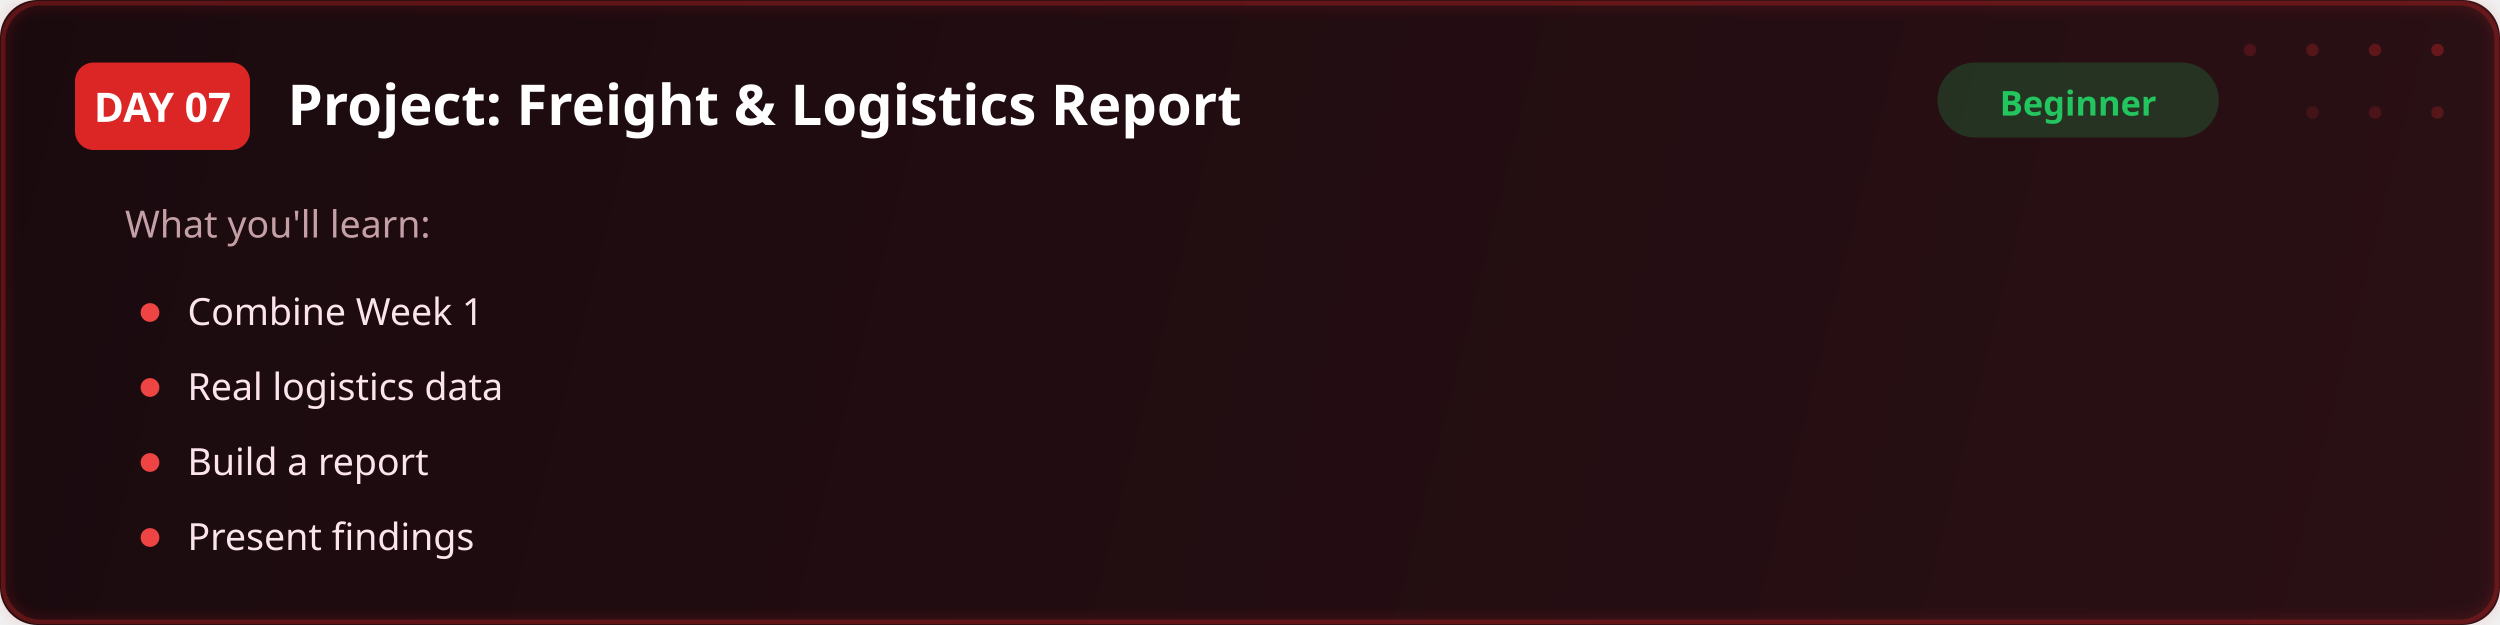
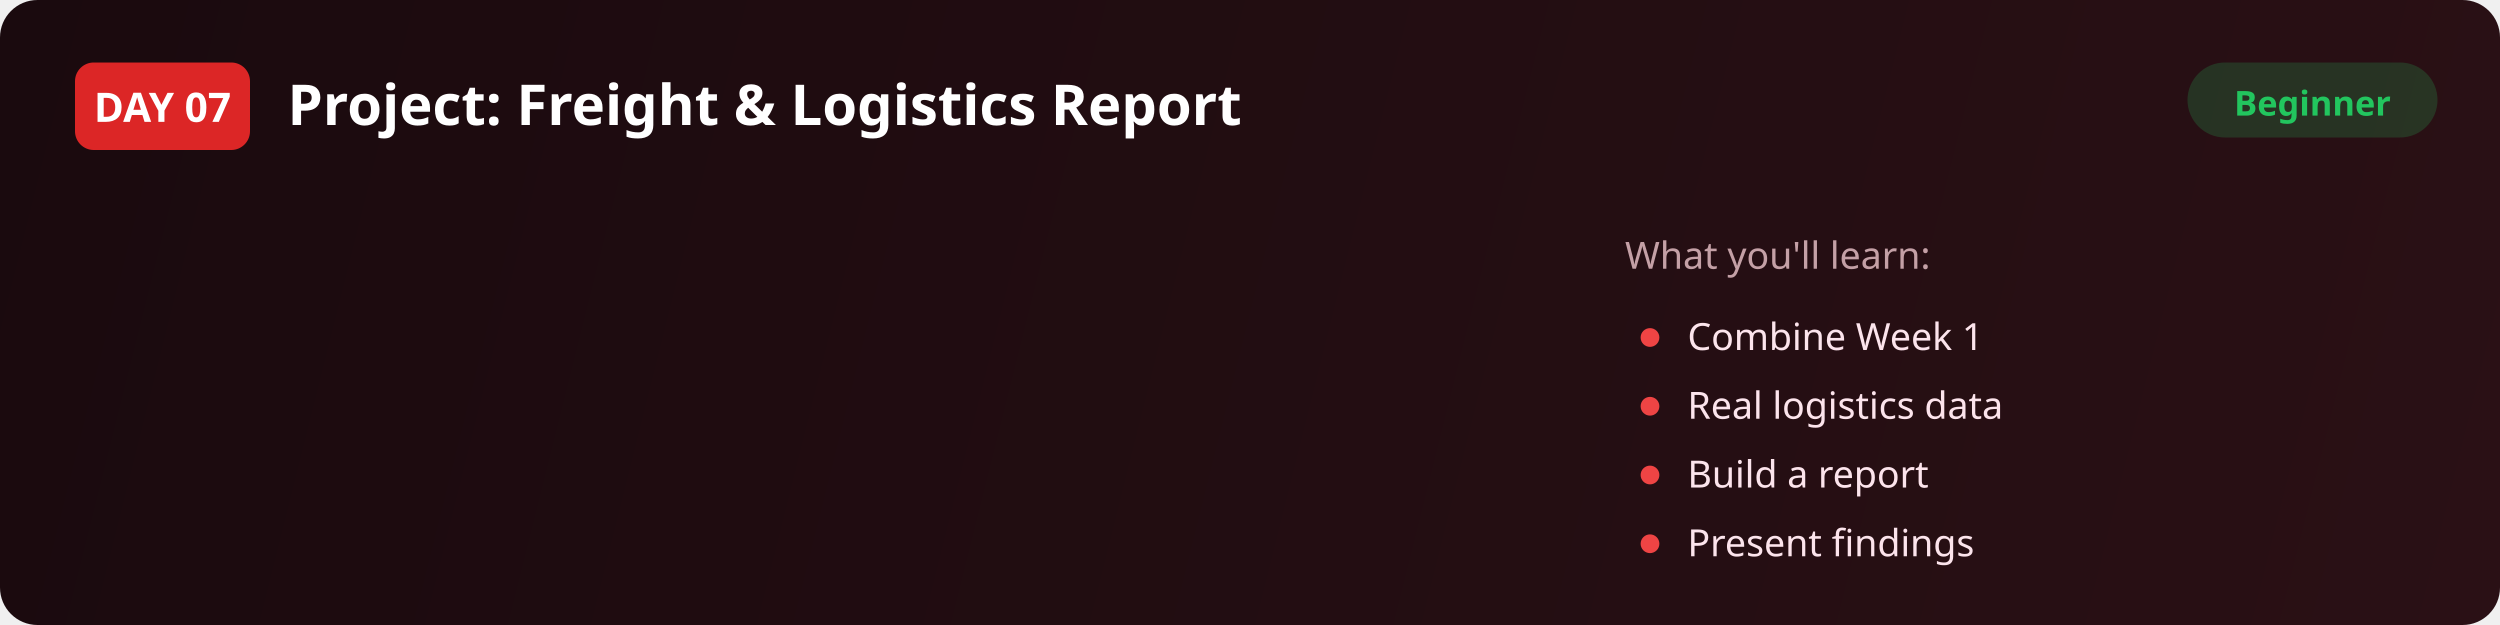
<svg xmlns="http://www.w3.org/2000/svg" viewBox="0 0 800 200" fill="none">
  <defs>
    <linearGradient id="bg" x1="0" y1="0" x2="800" y2="200" gradientUnits="userSpaceOnUse">
      <stop offset="0%" stop-color="#1a0a0e" />
      <stop offset="100%" stop-color="#2a1015" />
    </linearGradient>
-     <filter id="glow">
-       <feGaussianBlur stdDeviation="2" result="blur" />
-       <feMerge>
-         <feMergeNode in="blur" />
-         <feMergeNode in="SourceGraphic" />
-       </feMerge>
-     </filter>
  </defs>
  <rect width="800" height="200" rx="12" fill="url(#bg)" />
-   <rect x="1" y="1" width="798" height="198" rx="12" fill="none" stroke="#dc2626" stroke-width="1.5" opacity="0.35" filter="url(#glow)" />
-   <circle cx="720" cy="16" r="2" fill="#dc2626" opacity="0.2" />
-   <circle cx="740" cy="16" r="2" fill="#dc2626" opacity="0.25" />
-   <circle cx="760" cy="16" r="2" fill="#dc2626" opacity="0.3" />
-   <circle cx="780" cy="16" r="2" fill="#dc2626" opacity="0.35" />
-   <circle cx="740" cy="36" r="2" fill="#dc2626" opacity="0.15" />
-   <circle cx="760" cy="36" r="2" fill="#dc2626" opacity="0.2" />
-   <circle cx="780" cy="36" r="2" fill="#dc2626" opacity="0.25" />
  <rect x="24" y="20" width="56" height="28" rx="6" fill="#dc2626" />
  <text x="52" y="39" font-family="Segoe UI, system-ui, sans-serif" font-size="13" font-weight="700" fill="#ffffff" text-anchor="middle">DAY 07</text>
  <text x="92" y="40" font-family="Segoe UI, system-ui, sans-serif" font-size="18" font-weight="700" fill="#ffffff">Project: Freight &amp; Logistics Report</text>
-   <rect x="620" y="20" width="90" height="24" rx="12" fill="#22c55e" opacity="0.2" />
-   <text x="665" y="37" font-family="Segoe UI, system-ui, sans-serif" font-size="11" font-weight="600" fill="#22c55e" text-anchor="middle">Beginner</text>
-   <text x="40" y="76" font-family="Segoe UI, system-ui, sans-serif" font-size="12" fill="#c4a0a6">What you'll learn:</text>
-   <circle cx="48" cy="100" r="3" fill="#ef4444" />
-   <text x="60" y="104" font-family="Segoe UI, system-ui, sans-serif" font-size="12" fill="#fce4ec">Combine Week 1</text>
-   <circle cx="48" cy="124" r="3" fill="#ef4444" />
-   <text x="60" y="128" font-family="Segoe UI, system-ui, sans-serif" font-size="12" fill="#fce4ec">Real logistics data</text>
-   <circle cx="48" cy="148" r="3" fill="#ef4444" />
-   <text x="60" y="152" font-family="Segoe UI, system-ui, sans-serif" font-size="12" fill="#fce4ec">Build a report</text>
-   <circle cx="48" cy="172" r="3" fill="#ef4444" />
-   <text x="60" y="176" font-family="Segoe UI, system-ui, sans-serif" font-size="12" fill="#fce4ec">Present findings</text>
+   <text x="520" y="86" font-family="Segoe UI, system-ui, sans-serif" font-size="12" fill="#c4a0a6">What you'll learn:</text>
+   <circle cx="528" cy="108" r="3" fill="#ef4444" />
+   <text x="540" y="112" font-family="Segoe UI, system-ui, sans-serif" font-size="12" fill="#fce4ec">Combine Week 1</text>
+   <circle cx="528" cy="130" r="3" fill="#ef4444" />
+   <text x="540" y="134" font-family="Segoe UI, system-ui, sans-serif" font-size="12" fill="#fce4ec">Real logistics data</text>
+   <circle cx="528" cy="152" r="3" fill="#ef4444" />
+   <text x="540" y="156" font-family="Segoe UI, system-ui, sans-serif" font-size="12" fill="#fce4ec">Build a report</text>
+   <circle cx="528" cy="174" r="3" fill="#ef4444" />
+   <text x="540" y="178" font-family="Segoe UI, system-ui, sans-serif" font-size="12" fill="#fce4ec">Present findings</text>
+   <rect x="700" y="20" width="80" height="24" rx="12" fill="#22c55e" opacity="0.2" />
+   <text x="740" y="37" font-family="Segoe UI, system-ui, sans-serif" font-size="11" font-weight="600" fill="#22c55e" text-anchor="middle">Beginner</text>
</svg>
